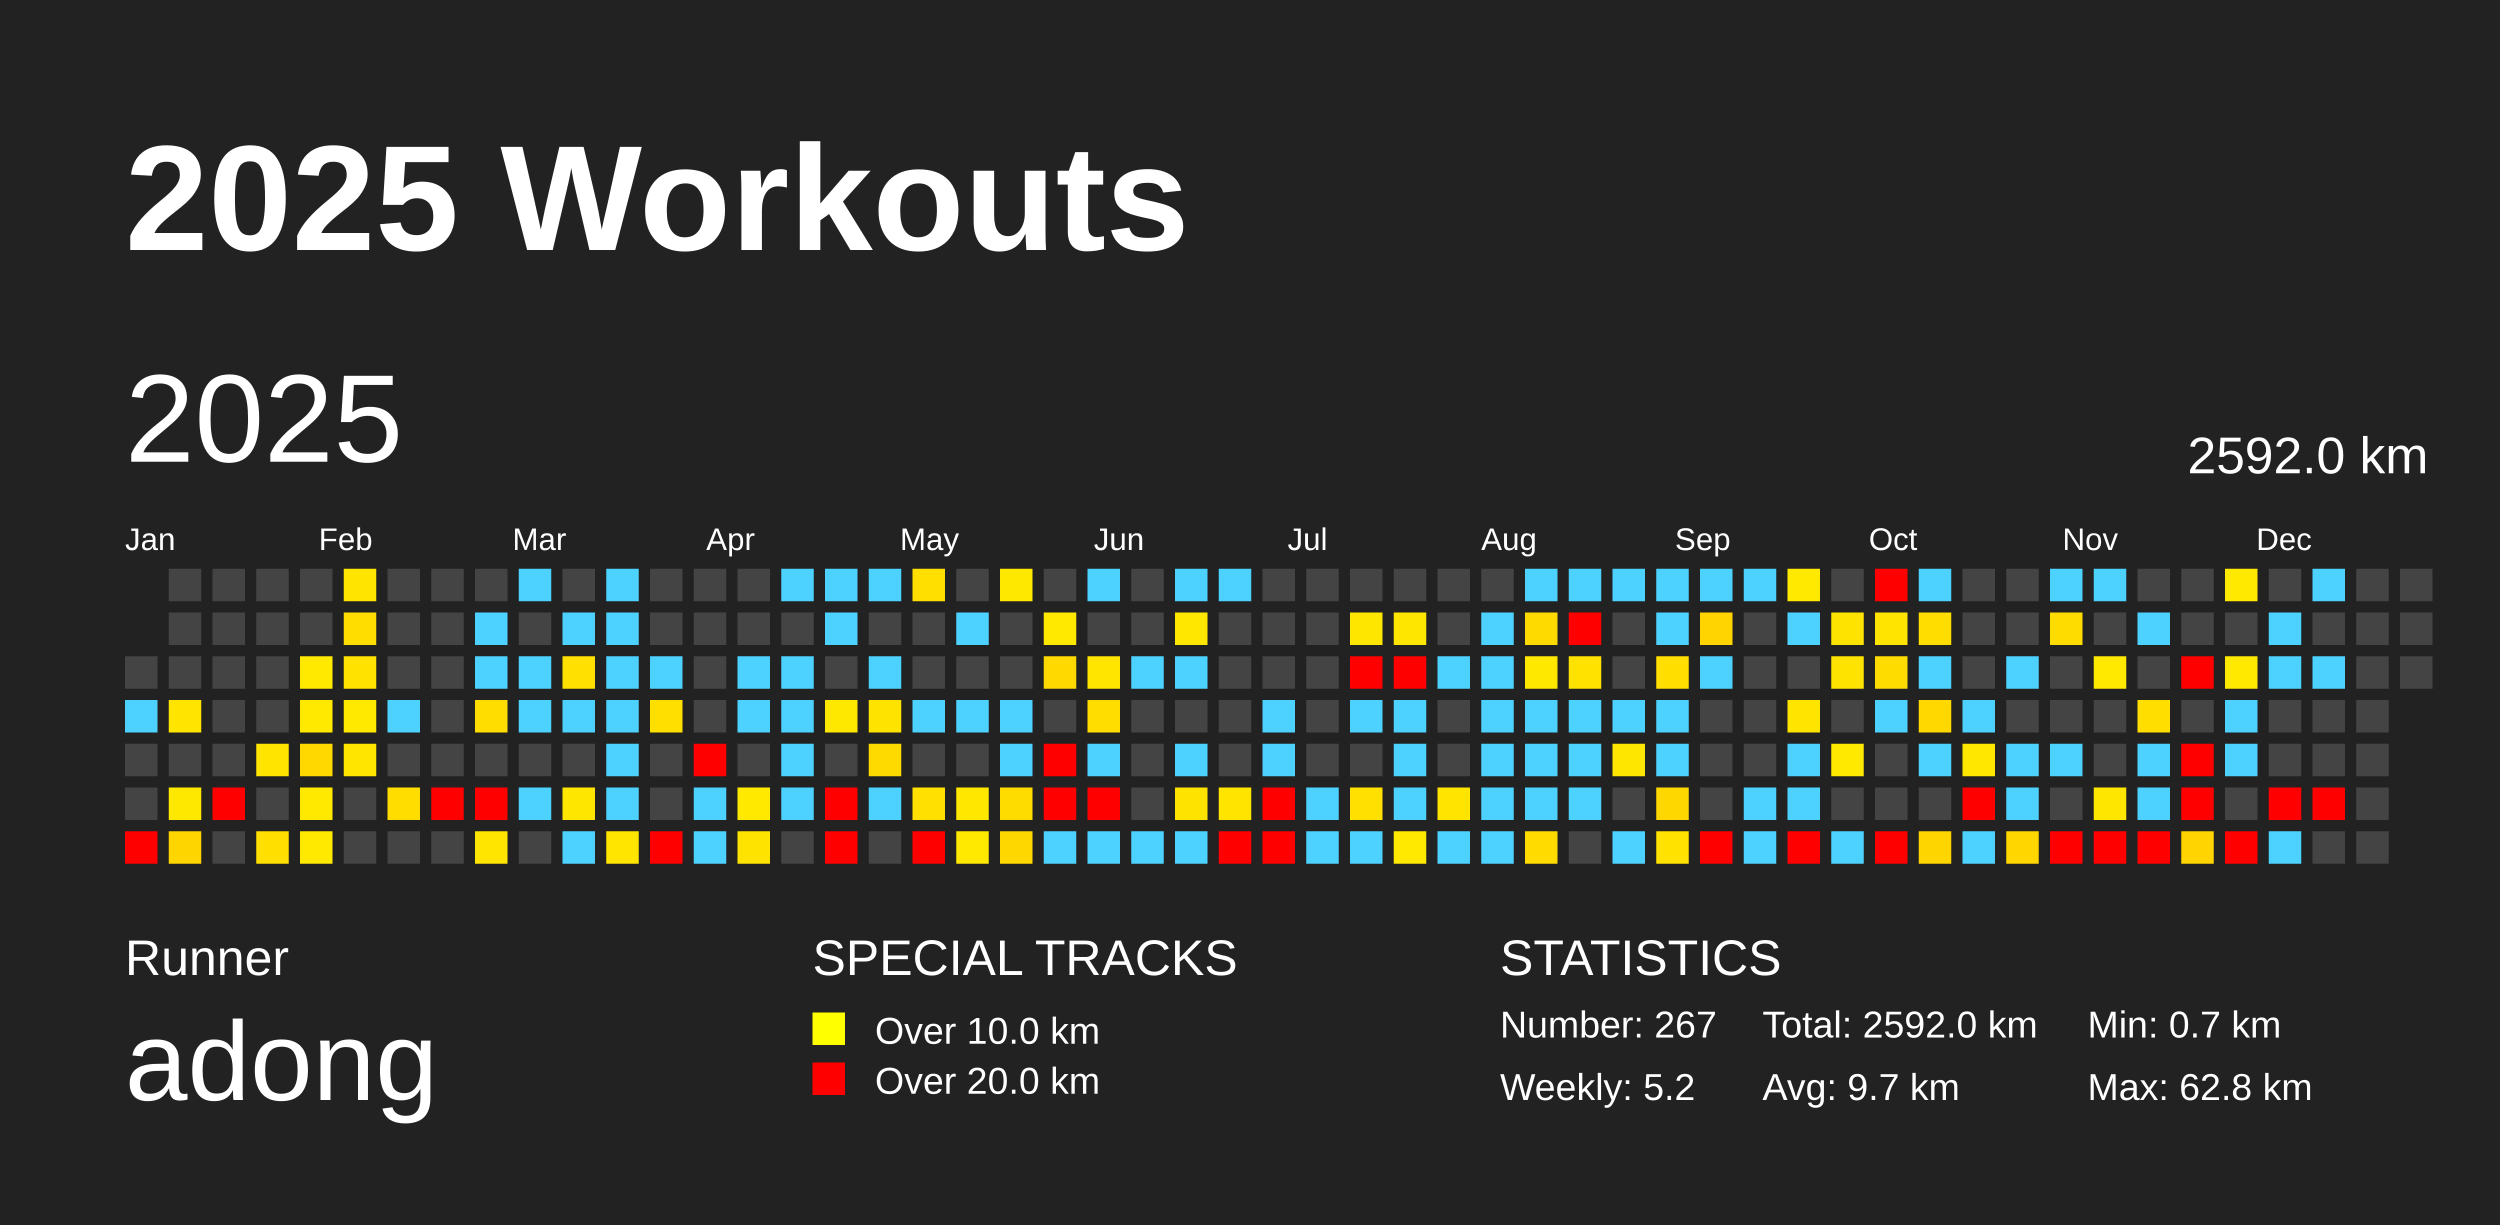
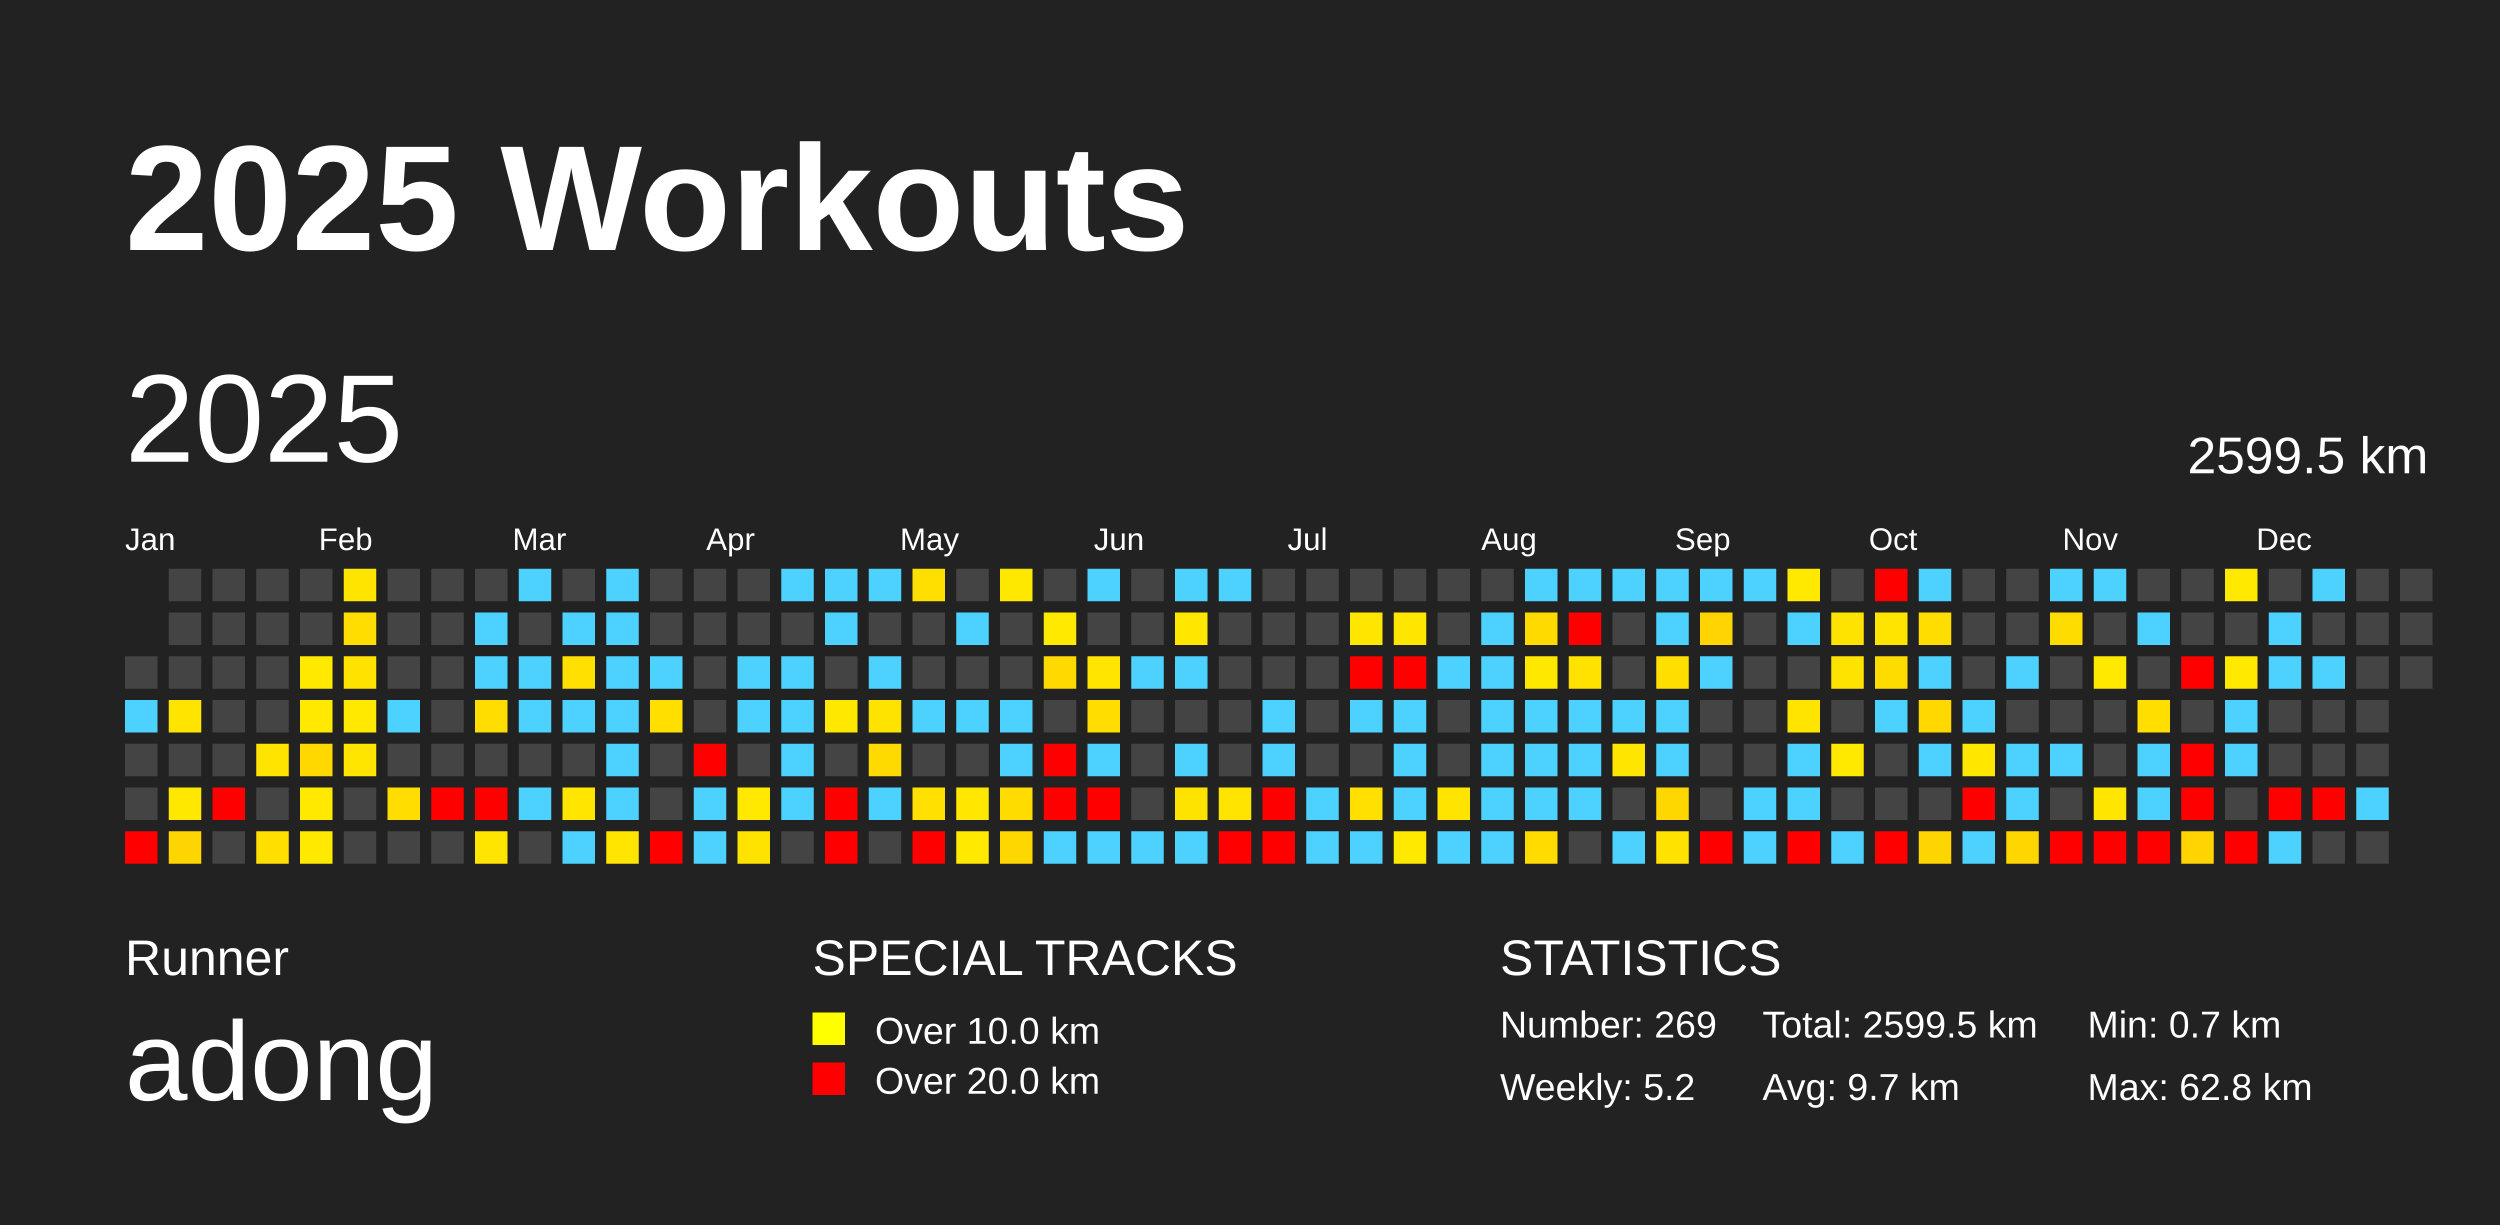
<svg xmlns="http://www.w3.org/2000/svg" baseProfile="full" height="98mm" version="1.1" viewBox="0,0,200,98" width="200mm">
  <defs />
  <rect fill="#222222" height="98" width="200" x="0" y="0" />
  <text fill="#FFFFFF" style="font-size:12px; font-family:Arial; font-weight:bold;" x="10" y="20">2025 Workouts</text>
  <text fill="#FFFFFF" style="font-size:4px; font-family:Arial" x="10" y="78">Runner</text>
  <text fill="#FFFFFF" style="font-size:9px; font-family:Arial" x="10" y="88">adong</text>
  <text fill="#FFFFFF" style="font-size:4px; font-family:Arial" x="65" y="78">SPECIAL TRACKS</text>
  <rect fill="yellow" height="2.6" width="2.6" x="65" y="81" />
  <text fill="#FFFFFF" style="font-size:3px; font-family:Arial" x="70" y="83.5">Over 10.0 km</text>
  <rect fill="red" height="2.6" width="2.6" x="65" y="85" />
  <text fill="#FFFFFF" style="font-size:3px; font-family:Arial" x="70" y="87.5">Over 20.0 km</text>
  <text fill="#FFFFFF" style="font-size:4px; font-family:Arial" x="120" y="78">STATISTICS</text>
-   <text fill="#FFFFFF" style="font-size:3px; font-family:Arial" x="120" y="83">Number: 267</text>
+   <text fill="#FFFFFF" style="font-size:3px; font-family:Arial" x="120" y="83">Number: 269</text>
  <text fill="#FFFFFF" style="font-size:3px; font-family:Arial" x="120" y="88">Weekly: 5.2</text>
-   <text fill="#FFFFFF" style="font-size:3px; font-family:Arial" x="141" y="83">Total: 2592.0 km</text>
+   <text fill="#FFFFFF" style="font-size:3px; font-family:Arial" x="141" y="83">Total: 2599.5 km</text>
  <text fill="#FFFFFF" style="font-size:3px; font-family:Arial" x="141" y="88">Avg: 9.7 km</text>
  <text fill="#FFFFFF" style="font-size:3px; font-family:Arial" x="167" y="83">Min: 0.7 km</text>
  <text fill="#FFFFFF" style="font-size:3px; font-family:Arial" x="167" y="88">Max: 62.8 km</text>
  <text dominant-baseline="hanging" fill="#FFFFFF" style="font-size:10.0px; font-family:Arial;" x="10" y="30">2025</text>
-   <text dominant-baseline="hanging" fill="#FFFFFF" style="font-size:4.125px; font-family:Arial;" x="175" y="35">2592.0 km</text>
+   <text dominant-baseline="hanging" fill="#FFFFFF" style="font-size:4.125px; font-family:Arial;" x="175" y="35">2599.5 km</text>
  <text fill="#FFFFFF" style="font-size:2.5px; font-family:Arial" x="10.0" y="44">Jan</text>
  <text fill="#FFFFFF" style="font-size:2.5px; font-family:Arial" x="25.5" y="44">Feb</text>
  <text fill="#FFFFFF" style="font-size:2.5px; font-family:Arial" x="41.0" y="44">Mar</text>
  <text fill="#FFFFFF" style="font-size:2.5px; font-family:Arial" x="56.5" y="44">Apr</text>
  <text fill="#FFFFFF" style="font-size:2.5px; font-family:Arial" x="72.0" y="44">May</text>
  <text fill="#FFFFFF" style="font-size:2.5px; font-family:Arial" x="87.5" y="44">Jun</text>
  <text fill="#FFFFFF" style="font-size:2.5px; font-family:Arial" x="103.0" y="44">Jul</text>
  <text fill="#FFFFFF" style="font-size:2.5px; font-family:Arial" x="118.5" y="44">Aug</text>
  <text fill="#FFFFFF" style="font-size:2.5px; font-family:Arial" x="134.0" y="44">Sep</text>
  <text fill="#FFFFFF" style="font-size:2.5px; font-family:Arial" x="149.5" y="44">Oct</text>
  <text fill="#FFFFFF" style="font-size:2.5px; font-family:Arial" x="165.0" y="44">Nov</text>
  <text fill="#FFFFFF" style="font-size:2.5px; font-family:Arial" x="180.5" y="44">Dec</text>
  <rect fill="#444444" height="2.6" width="2.6" x="10.0" y="52.5" />
  <rect fill="#4dd2ff" height="2.6" width="2.6" x="10.0" y="56.0" />
  <rect fill="#444444" height="2.6" width="2.6" x="10.0" y="59.5" />
  <rect fill="#444444" height="2.6" width="2.6" x="10.0" y="63.0" />
  <rect fill="red" height="2.6" width="2.6" x="10.0" y="66.5" />
  <rect fill="#444444" height="2.6" width="2.6" x="13.5" y="45.5" />
  <rect fill="#444444" height="2.6" width="2.6" x="13.5" y="49.0" />
  <rect fill="#444444" height="2.6" width="2.6" x="13.5" y="52.5" />
  <rect fill="#ffe400" height="2.6" width="2.6" x="13.5" y="56.0" />
  <rect fill="#444444" height="2.6" width="2.6" x="13.5" y="59.5" />
  <rect fill="#ffe800" height="2.6" width="2.6" x="13.5" y="63.0" />
  <rect fill="#ffd500" height="2.6" width="2.6" x="13.5" y="66.5" />
  <rect fill="#444444" height="2.6" width="2.6" x="17.0" y="45.5" />
  <rect fill="#444444" height="2.6" width="2.6" x="17.0" y="49.0" />
  <rect fill="#444444" height="2.6" width="2.6" x="17.0" y="52.5" />
  <rect fill="#444444" height="2.6" width="2.6" x="17.0" y="56.0" />
  <rect fill="#444444" height="2.6" width="2.6" x="17.0" y="59.5" />
  <rect fill="red" height="2.6" width="2.6" x="17.0" y="63.0" />
  <rect fill="#444444" height="2.6" width="2.6" x="17.0" y="66.5" />
  <rect fill="#444444" height="2.6" width="2.6" x="20.5" y="45.5" />
  <rect fill="#444444" height="2.6" width="2.6" x="20.5" y="49.0" />
  <rect fill="#444444" height="2.6" width="2.6" x="20.5" y="52.5" />
  <rect fill="#444444" height="2.6" width="2.6" x="20.5" y="56.0" />
  <rect fill="#ffe400" height="2.6" width="2.6" x="20.5" y="59.5" />
  <rect fill="#444444" height="2.6" width="2.6" x="20.5" y="63.0" />
  <rect fill="#ffdf00" height="2.6" width="2.6" x="20.5" y="66.5" />
  <rect fill="#444444" height="2.6" width="2.6" x="24.0" y="45.5" />
  <rect fill="#444444" height="2.6" width="2.6" x="24.0" y="49.0" />
  <rect fill="#ffe900" height="2.6" width="2.6" x="24.0" y="52.5" />
  <rect fill="#ffe900" height="2.6" width="2.6" x="24.0" y="56.0" />
  <rect fill="#ffd800" height="2.6" width="2.6" x="24.0" y="59.5" />
  <rect fill="#ffe900" height="2.6" width="2.6" x="24.0" y="63.0" />
  <rect fill="#ffe900" height="2.6" width="2.6" x="24.0" y="66.5" />
  <rect fill="#ffe400" height="2.6" width="2.6" x="27.5" y="45.5" />
  <rect fill="#ffdd00" height="2.6" width="2.6" x="27.5" y="49.0" />
  <rect fill="#ffe200" height="2.6" width="2.6" x="27.5" y="52.5" />
  <rect fill="#ffe900" height="2.6" width="2.6" x="27.5" y="56.0" />
  <rect fill="#ffe500" height="2.6" width="2.6" x="27.5" y="59.5" />
  <rect fill="#444444" height="2.6" width="2.6" x="27.5" y="63.0" />
  <rect fill="#444444" height="2.6" width="2.6" x="27.5" y="66.5" />
  <rect fill="#444444" height="2.6" width="2.6" x="31.0" y="45.5" />
  <rect fill="#444444" height="2.6" width="2.6" x="31.0" y="49.0" />
  <rect fill="#444444" height="2.6" width="2.6" x="31.0" y="52.5" />
  <rect fill="#4dd2ff" height="2.6" width="2.6" x="31.0" y="56.0" />
  <rect fill="#444444" height="2.6" width="2.6" x="31.0" y="59.5" />
  <rect fill="#ffdd00" height="2.6" width="2.6" x="31.0" y="63.0" />
  <rect fill="#444444" height="2.6" width="2.6" x="31.0" y="66.5" />
  <rect fill="#444444" height="2.6" width="2.6" x="34.5" y="45.5" />
  <rect fill="#444444" height="2.6" width="2.6" x="34.5" y="49.0" />
  <rect fill="#444444" height="2.6" width="2.6" x="34.5" y="52.5" />
  <rect fill="#444444" height="2.6" width="2.6" x="34.5" y="56.0" />
  <rect fill="#444444" height="2.6" width="2.6" x="34.5" y="59.5" />
  <rect fill="red" height="2.6" width="2.6" x="34.5" y="63.0" />
  <rect fill="#444444" height="2.6" width="2.6" x="34.5" y="66.5" />
  <rect fill="#444444" height="2.6" width="2.6" x="38.0" y="45.5" />
  <rect fill="#4dd2ff" height="2.6" width="2.6" x="38.0" y="49.0" />
  <rect fill="#4dd2ff" height="2.6" width="2.6" x="38.0" y="52.5" />
  <rect fill="#ffdd00" height="2.6" width="2.6" x="38.0" y="56.0" />
  <rect fill="#444444" height="2.6" width="2.6" x="38.0" y="59.5" />
  <rect fill="red" height="2.6" width="2.6" x="38.0" y="63.0" />
  <rect fill="#ffe500" height="2.6" width="2.6" x="38.0" y="66.5" />
  <rect fill="#4dd2ff" height="2.6" width="2.6" x="41.5" y="45.5" />
  <rect fill="#444444" height="2.6" width="2.6" x="41.5" y="49.0" />
  <rect fill="#4dd2ff" height="2.6" width="2.6" x="41.5" y="52.5" />
  <rect fill="#4dd2ff" height="2.6" width="2.6" x="41.5" y="56.0" />
  <rect fill="#444444" height="2.6" width="2.6" x="41.5" y="59.5" />
  <rect fill="#4dd2ff" height="2.6" width="2.6" x="41.5" y="63.0" />
  <rect fill="#444444" height="2.6" width="2.6" x="41.5" y="66.5" />
  <rect fill="#444444" height="2.6" width="2.6" x="45.0" y="45.5" />
  <rect fill="#4dd2ff" height="2.6" width="2.6" x="45.0" y="49.0" />
  <rect fill="#ffe000" height="2.6" width="2.6" x="45.0" y="52.5" />
  <rect fill="#4dd2ff" height="2.6" width="2.6" x="45.0" y="56.0" />
  <rect fill="#444444" height="2.6" width="2.6" x="45.0" y="59.5" />
  <rect fill="#ffe600" height="2.6" width="2.6" x="45.0" y="63.0" />
  <rect fill="#4dd2ff" height="2.6" width="2.6" x="45.0" y="66.5" />
  <rect fill="#4dd2ff" height="2.6" width="2.6" x="48.5" y="45.5" />
  <rect fill="#4dd2ff" height="2.6" width="2.6" x="48.5" y="49.0" />
  <rect fill="#4dd2ff" height="2.6" width="2.6" x="48.5" y="52.5" />
  <rect fill="#4dd2ff" height="2.6" width="2.6" x="48.5" y="56.0" />
  <rect fill="#4dd2ff" height="2.6" width="2.6" x="48.5" y="59.5" />
  <rect fill="#4dd2ff" height="2.6" width="2.6" x="48.5" y="63.0" />
  <rect fill="#ffe500" height="2.6" width="2.6" x="48.5" y="66.5" />
  <rect fill="#444444" height="2.6" width="2.6" x="52.0" y="45.5" />
  <rect fill="#444444" height="2.6" width="2.6" x="52.0" y="49.0" />
  <rect fill="#4dd2ff" height="2.6" width="2.6" x="52.0" y="52.5" />
  <rect fill="#ffdf00" height="2.6" width="2.6" x="52.0" y="56.0" />
  <rect fill="#444444" height="2.6" width="2.6" x="52.0" y="59.5" />
  <rect fill="#444444" height="2.6" width="2.6" x="52.0" y="63.0" />
  <rect fill="red" height="2.6" width="2.6" x="52.0" y="66.5" />
  <rect fill="#444444" height="2.6" width="2.6" x="55.5" y="45.5" />
  <rect fill="#444444" height="2.6" width="2.6" x="55.5" y="49.0" />
  <rect fill="#444444" height="2.6" width="2.6" x="55.5" y="52.5" />
  <rect fill="#444444" height="2.6" width="2.6" x="55.5" y="56.0" />
  <rect fill="red" height="2.6" width="2.6" x="55.5" y="59.5" />
  <rect fill="#4dd2ff" height="2.6" width="2.6" x="55.5" y="63.0" />
  <rect fill="#4dd2ff" height="2.6" width="2.6" x="55.5" y="66.5" />
  <rect fill="#444444" height="2.6" width="2.6" x="59.0" y="45.5" />
  <rect fill="#444444" height="2.6" width="2.6" x="59.0" y="49.0" />
  <rect fill="#4dd2ff" height="2.6" width="2.6" x="59.0" y="52.5" />
  <rect fill="#4dd2ff" height="2.6" width="2.6" x="59.0" y="56.0" />
  <rect fill="#444444" height="2.6" width="2.6" x="59.0" y="59.5" />
  <rect fill="#ffe900" height="2.6" width="2.6" x="59.0" y="63.0" />
  <rect fill="#ffe300" height="2.6" width="2.6" x="59.0" y="66.5" />
  <rect fill="#4dd2ff" height="2.6" width="2.6" x="62.5" y="45.5" />
  <rect fill="#444444" height="2.6" width="2.6" x="62.5" y="49.0" />
  <rect fill="#4dd2ff" height="2.6" width="2.6" x="62.5" y="52.5" />
  <rect fill="#4dd2ff" height="2.6" width="2.6" x="62.5" y="56.0" />
  <rect fill="#4dd2ff" height="2.6" width="2.6" x="62.5" y="59.5" />
  <rect fill="#4dd2ff" height="2.6" width="2.6" x="62.5" y="63.0" />
  <rect fill="#444444" height="2.6" width="2.6" x="62.5" y="66.5" />
  <rect fill="#4dd2ff" height="2.6" width="2.6" x="66.0" y="45.5" />
  <rect fill="#4dd2ff" height="2.6" width="2.6" x="66.0" y="49.0" />
  <rect fill="#444444" height="2.6" width="2.6" x="66.0" y="52.5" />
  <rect fill="#ffe800" height="2.6" width="2.6" x="66.0" y="56.0" />
  <rect fill="#444444" height="2.6" width="2.6" x="66.0" y="59.5" />
  <rect fill="red" height="2.6" width="2.6" x="66.0" y="63.0" />
  <rect fill="red" height="2.6" width="2.6" x="66.0" y="66.5" />
  <rect fill="#4dd2ff" height="2.6" width="2.6" x="69.5" y="45.5" />
  <rect fill="#444444" height="2.6" width="2.6" x="69.5" y="49.0" />
  <rect fill="#4dd2ff" height="2.6" width="2.6" x="69.5" y="52.5" />
  <rect fill="#ffe300" height="2.6" width="2.6" x="69.5" y="56.0" />
  <rect fill="#ffda00" height="2.6" width="2.6" x="69.5" y="59.5" />
  <rect fill="#4dd2ff" height="2.6" width="2.6" x="69.5" y="63.0" />
  <rect fill="#444444" height="2.6" width="2.6" x="69.5" y="66.5" />
  <rect fill="#ffdf00" height="2.6" width="2.6" x="73.0" y="45.5" />
  <rect fill="#444444" height="2.6" width="2.6" x="73.0" y="49.0" />
  <rect fill="#444444" height="2.6" width="2.6" x="73.0" y="52.5" />
  <rect fill="#4dd2ff" height="2.6" width="2.6" x="73.0" y="56.0" />
  <rect fill="#444444" height="2.6" width="2.6" x="73.0" y="59.5" />
  <rect fill="#ffe000" height="2.6" width="2.6" x="73.0" y="63.0" />
  <rect fill="red" height="2.6" width="2.6" x="73.0" y="66.5" />
  <rect fill="#444444" height="2.6" width="2.6" x="76.5" y="45.5" />
  <rect fill="#4dd2ff" height="2.6" width="2.6" x="76.5" y="49.0" />
  <rect fill="#444444" height="2.6" width="2.6" x="76.5" y="52.5" />
  <rect fill="#4dd2ff" height="2.6" width="2.6" x="76.5" y="56.0" />
  <rect fill="#444444" height="2.6" width="2.6" x="76.5" y="59.5" />
  <rect fill="#ffe700" height="2.6" width="2.6" x="76.5" y="63.0" />
  <rect fill="#ffe900" height="2.6" width="2.6" x="76.5" y="66.5" />
  <rect fill="#ffe800" height="2.6" width="2.6" x="80.0" y="45.5" />
  <rect fill="#444444" height="2.6" width="2.6" x="80.0" y="49.0" />
  <rect fill="#444444" height="2.6" width="2.6" x="80.0" y="52.5" />
  <rect fill="#4dd2ff" height="2.6" width="2.6" x="80.0" y="56.0" />
  <rect fill="#4dd2ff" height="2.6" width="2.6" x="80.0" y="59.5" />
  <rect fill="#ffdc00" height="2.6" width="2.6" x="80.0" y="63.0" />
  <rect fill="#ffd700" height="2.6" width="2.6" x="80.0" y="66.5" />
  <rect fill="#444444" height="2.6" width="2.6" x="83.5" y="45.5" />
  <rect fill="#ffe900" height="2.6" width="2.6" x="83.5" y="49.0" />
  <rect fill="#ffd900" height="2.6" width="2.6" x="83.5" y="52.5" />
  <rect fill="#444444" height="2.6" width="2.6" x="83.5" y="56.0" />
  <rect fill="red" height="2.6" width="2.6" x="83.5" y="59.5" />
  <rect fill="red" height="2.6" width="2.6" x="83.5" y="63.0" />
  <rect fill="#4dd2ff" height="2.6" width="2.6" x="83.5" y="66.5" />
  <rect fill="#4dd2ff" height="2.6" width="2.6" x="87.0" y="45.5" />
  <rect fill="#444444" height="2.6" width="2.6" x="87.0" y="49.0" />
  <rect fill="#ffe500" height="2.6" width="2.6" x="87.0" y="52.5" />
  <rect fill="#ffdd00" height="2.6" width="2.6" x="87.0" y="56.0" />
  <rect fill="#4dd2ff" height="2.6" width="2.6" x="87.0" y="59.5" />
  <rect fill="red" height="2.6" width="2.6" x="87.0" y="63.0" />
  <rect fill="#4dd2ff" height="2.6" width="2.6" x="87.0" y="66.5" />
  <rect fill="#444444" height="2.6" width="2.6" x="90.5" y="45.5" />
  <rect fill="#444444" height="2.6" width="2.6" x="90.5" y="49.0" />
  <rect fill="#4dd2ff" height="2.6" width="2.6" x="90.5" y="52.5" />
  <rect fill="#444444" height="2.6" width="2.6" x="90.5" y="56.0" />
  <rect fill="#444444" height="2.6" width="2.6" x="90.5" y="59.5" />
  <rect fill="#444444" height="2.6" width="2.6" x="90.5" y="63.0" />
  <rect fill="#4dd2ff" height="2.6" width="2.6" x="90.5" y="66.5" />
  <rect fill="#4dd2ff" height="2.6" width="2.6" x="94.0" y="45.5" />
  <rect fill="#ffe700" height="2.6" width="2.6" x="94.0" y="49.0" />
  <rect fill="#4dd2ff" height="2.6" width="2.6" x="94.0" y="52.5" />
  <rect fill="#444444" height="2.6" width="2.6" x="94.0" y="56.0" />
  <rect fill="#4dd2ff" height="2.6" width="2.6" x="94.0" y="59.5" />
  <rect fill="#ffe300" height="2.6" width="2.6" x="94.0" y="63.0" />
  <rect fill="#4dd2ff" height="2.6" width="2.6" x="94.0" y="66.5" />
  <rect fill="#4dd2ff" height="2.6" width="2.6" x="97.5" y="45.5" />
  <rect fill="#444444" height="2.6" width="2.6" x="97.5" y="49.0" />
  <rect fill="#444444" height="2.6" width="2.6" x="97.5" y="52.5" />
  <rect fill="#444444" height="2.6" width="2.6" x="97.5" y="56.0" />
  <rect fill="#444444" height="2.6" width="2.6" x="97.5" y="59.5" />
  <rect fill="#ffe400" height="2.6" width="2.6" x="97.5" y="63.0" />
  <rect fill="red" height="2.6" width="2.6" x="97.5" y="66.5" />
  <rect fill="#444444" height="2.6" width="2.6" x="101.0" y="45.5" />
  <rect fill="#444444" height="2.6" width="2.6" x="101.0" y="49.0" />
  <rect fill="#444444" height="2.6" width="2.6" x="101.0" y="52.5" />
  <rect fill="#4dd2ff" height="2.6" width="2.6" x="101.0" y="56.0" />
  <rect fill="#4dd2ff" height="2.6" width="2.6" x="101.0" y="59.5" />
  <rect fill="red" height="2.6" width="2.6" x="101.0" y="63.0" />
  <rect fill="red" height="2.6" width="2.6" x="101.0" y="66.5" />
  <rect fill="#444444" height="2.6" width="2.6" x="104.5" y="45.5" />
  <rect fill="#444444" height="2.6" width="2.6" x="104.5" y="49.0" />
  <rect fill="#444444" height="2.6" width="2.6" x="104.5" y="52.5" />
  <rect fill="#444444" height="2.6" width="2.6" x="104.5" y="56.0" />
  <rect fill="#444444" height="2.6" width="2.6" x="104.5" y="59.5" />
  <rect fill="#4dd2ff" height="2.6" width="2.6" x="104.5" y="63.0" />
  <rect fill="#4dd2ff" height="2.6" width="2.6" x="104.5" y="66.5" />
  <rect fill="#444444" height="2.6" width="2.6" x="108.0" y="45.5" />
  <rect fill="#ffe600" height="2.6" width="2.6" x="108.0" y="49.0" />
  <rect fill="red" height="2.6" width="2.6" x="108.0" y="52.5" />
  <rect fill="#4dd2ff" height="2.6" width="2.6" x="108.0" y="56.0" />
  <rect fill="#444444" height="2.6" width="2.6" x="108.0" y="59.5" />
  <rect fill="#ffe000" height="2.6" width="2.6" x="108.0" y="63.0" />
  <rect fill="#4dd2ff" height="2.6" width="2.6" x="108.0" y="66.5" />
  <rect fill="#444444" height="2.6" width="2.6" x="111.5" y="45.5" />
  <rect fill="#ffe600" height="2.6" width="2.6" x="111.5" y="49.0" />
  <rect fill="red" height="2.6" width="2.6" x="111.5" y="52.5" />
  <rect fill="#4dd2ff" height="2.6" width="2.6" x="111.5" y="56.0" />
  <rect fill="#4dd2ff" height="2.6" width="2.6" x="111.5" y="59.5" />
  <rect fill="#4dd2ff" height="2.6" width="2.6" x="111.5" y="63.0" />
  <rect fill="#ffe900" height="2.6" width="2.6" x="111.5" y="66.5" />
  <rect fill="#444444" height="2.6" width="2.6" x="115.0" y="45.5" />
  <rect fill="#444444" height="2.6" width="2.6" x="115.0" y="49.0" />
  <rect fill="#4dd2ff" height="2.6" width="2.6" x="115.0" y="52.5" />
  <rect fill="#444444" height="2.6" width="2.6" x="115.0" y="56.0" />
  <rect fill="#444444" height="2.6" width="2.6" x="115.0" y="59.5" />
  <rect fill="#ffe400" height="2.6" width="2.6" x="115.0" y="63.0" />
  <rect fill="#4dd2ff" height="2.6" width="2.6" x="115.0" y="66.5" />
  <rect fill="#444444" height="2.6" width="2.6" x="118.5" y="45.5" />
  <rect fill="#4dd2ff" height="2.6" width="2.6" x="118.5" y="49.0" />
  <rect fill="#4dd2ff" height="2.6" width="2.6" x="118.5" y="52.5" />
  <rect fill="#4dd2ff" height="2.6" width="2.6" x="118.5" y="56.0" />
  <rect fill="#4dd2ff" height="2.6" width="2.6" x="118.5" y="59.5" />
  <rect fill="#4dd2ff" height="2.6" width="2.6" x="118.5" y="63.0" />
  <rect fill="#4dd2ff" height="2.6" width="2.6" x="118.5" y="66.5" />
  <rect fill="#4dd2ff" height="2.6" width="2.6" x="122.0" y="45.5" />
  <rect fill="#ffda00" height="2.6" width="2.6" x="122.0" y="49.0" />
  <rect fill="#ffe800" height="2.6" width="2.6" x="122.0" y="52.5" />
  <rect fill="#4dd2ff" height="2.6" width="2.6" x="122.0" y="56.0" />
  <rect fill="#4dd2ff" height="2.6" width="2.6" x="122.0" y="59.5" />
  <rect fill="#4dd2ff" height="2.6" width="2.6" x="122.0" y="63.0" />
  <rect fill="#ffdb00" height="2.6" width="2.6" x="122.0" y="66.5" />
  <rect fill="#4dd2ff" height="2.6" width="2.6" x="125.5" y="45.5" />
  <rect fill="red" height="2.6" width="2.6" x="125.5" y="49.0" />
  <rect fill="#ffe200" height="2.6" width="2.6" x="125.5" y="52.5" />
  <rect fill="#4dd2ff" height="2.6" width="2.6" x="125.5" y="56.0" />
  <rect fill="#4dd2ff" height="2.6" width="2.6" x="125.5" y="59.5" />
  <rect fill="#4dd2ff" height="2.6" width="2.6" x="125.5" y="63.0" />
  <rect fill="#444444" height="2.6" width="2.6" x="125.5" y="66.5" />
  <rect fill="#4dd2ff" height="2.6" width="2.6" x="129.0" y="45.5" />
  <rect fill="#444444" height="2.6" width="2.6" x="129.0" y="49.0" />
  <rect fill="#444444" height="2.6" width="2.6" x="129.0" y="52.5" />
  <rect fill="#4dd2ff" height="2.6" width="2.6" x="129.0" y="56.0" />
  <rect fill="#ffe600" height="2.6" width="2.6" x="129.0" y="59.5" />
  <rect fill="#444444" height="2.6" width="2.6" x="129.0" y="63.0" />
  <rect fill="#4dd2ff" height="2.6" width="2.6" x="129.0" y="66.5" />
  <rect fill="#4dd2ff" height="2.6" width="2.6" x="132.5" y="45.5" />
  <rect fill="#4dd2ff" height="2.6" width="2.6" x="132.5" y="49.0" />
  <rect fill="#ffde00" height="2.6" width="2.6" x="132.5" y="52.5" />
  <rect fill="#4dd2ff" height="2.6" width="2.6" x="132.5" y="56.0" />
  <rect fill="#4dd2ff" height="2.6" width="2.6" x="132.5" y="59.5" />
  <rect fill="#ffd700" height="2.6" width="2.6" x="132.5" y="63.0" />
  <rect fill="#ffe200" height="2.6" width="2.6" x="132.5" y="66.5" />
  <rect fill="#4dd2ff" height="2.6" width="2.6" x="136.0" y="45.5" />
  <rect fill="#ffd400" height="2.6" width="2.6" x="136.0" y="49.0" />
  <rect fill="#4dd2ff" height="2.6" width="2.6" x="136.0" y="52.5" />
  <rect fill="#444444" height="2.6" width="2.6" x="136.0" y="56.0" />
  <rect fill="#444444" height="2.6" width="2.6" x="136.0" y="59.5" />
  <rect fill="#444444" height="2.6" width="2.6" x="136.0" y="63.0" />
  <rect fill="red" height="2.6" width="2.6" x="136.0" y="66.5" />
  <rect fill="#4dd2ff" height="2.6" width="2.6" x="139.5" y="45.5" />
  <rect fill="#444444" height="2.6" width="2.6" x="139.5" y="49.0" />
  <rect fill="#444444" height="2.6" width="2.6" x="139.5" y="52.5" />
  <rect fill="#444444" height="2.6" width="2.6" x="139.5" y="56.0" />
  <rect fill="#444444" height="2.6" width="2.6" x="139.5" y="59.5" />
  <rect fill="#4dd2ff" height="2.6" width="2.6" x="139.5" y="63.0" />
  <rect fill="#4dd2ff" height="2.6" width="2.6" x="139.5" y="66.5" />
  <rect fill="#ffe900" height="2.6" width="2.6" x="143.0" y="45.5" />
  <rect fill="#4dd2ff" height="2.6" width="2.6" x="143.0" y="49.0" />
  <rect fill="#444444" height="2.6" width="2.6" x="143.0" y="52.5" />
  <rect fill="#ffe400" height="2.6" width="2.6" x="143.0" y="56.0" />
  <rect fill="#4dd2ff" height="2.6" width="2.6" x="143.0" y="59.5" />
  <rect fill="#4dd2ff" height="2.6" width="2.6" x="143.0" y="63.0" />
  <rect fill="red" height="2.6" width="2.6" x="143.0" y="66.5" />
  <rect fill="#444444" height="2.6" width="2.6" x="146.5" y="45.5" />
  <rect fill="#ffe300" height="2.6" width="2.6" x="146.5" y="49.0" />
  <rect fill="#ffe300" height="2.6" width="2.6" x="146.5" y="52.5" />
  <rect fill="#444444" height="2.6" width="2.6" x="146.5" y="56.0" />
  <rect fill="#ffe900" height="2.6" width="2.6" x="146.5" y="59.5" />
  <rect fill="#444444" height="2.6" width="2.6" x="146.5" y="63.0" />
  <rect fill="#4dd2ff" height="2.6" width="2.6" x="146.5" y="66.5" />
  <rect fill="red" height="2.6" width="2.6" x="150.0" y="45.5" />
  <rect fill="#ffe400" height="2.6" width="2.6" x="150.0" y="49.0" />
  <rect fill="#ffdc00" height="2.6" width="2.6" x="150.0" y="52.5" />
  <rect fill="#4dd2ff" height="2.6" width="2.6" x="150.0" y="56.0" />
  <rect fill="#444444" height="2.6" width="2.6" x="150.0" y="59.5" />
  <rect fill="#444444" height="2.6" width="2.6" x="150.0" y="63.0" />
  <rect fill="red" height="2.6" width="2.6" x="150.0" y="66.5" />
  <rect fill="#4dd2ff" height="2.6" width="2.6" x="153.5" y="45.5" />
  <rect fill="#ffdd00" height="2.6" width="2.6" x="153.5" y="49.0" />
  <rect fill="#4dd2ff" height="2.6" width="2.6" x="153.5" y="52.5" />
  <rect fill="#ffd800" height="2.6" width="2.6" x="153.5" y="56.0" />
  <rect fill="#4dd2ff" height="2.6" width="2.6" x="153.5" y="59.5" />
  <rect fill="#444444" height="2.6" width="2.6" x="153.5" y="63.0" />
  <rect fill="#ffd500" height="2.6" width="2.6" x="153.5" y="66.5" />
  <rect fill="#444444" height="2.6" width="2.6" x="157.0" y="45.5" />
  <rect fill="#444444" height="2.6" width="2.6" x="157.0" y="49.0" />
  <rect fill="#444444" height="2.6" width="2.6" x="157.0" y="52.5" />
  <rect fill="#4dd2ff" height="2.6" width="2.6" x="157.0" y="56.0" />
  <rect fill="#ffe700" height="2.6" width="2.6" x="157.0" y="59.5" />
  <rect fill="red" height="2.6" width="2.6" x="157.0" y="63.0" />
  <rect fill="#4dd2ff" height="2.6" width="2.6" x="157.0" y="66.5" />
  <rect fill="#444444" height="2.6" width="2.6" x="160.5" y="45.5" />
  <rect fill="#444444" height="2.6" width="2.6" x="160.5" y="49.0" />
  <rect fill="#4dd2ff" height="2.6" width="2.6" x="160.5" y="52.5" />
  <rect fill="#444444" height="2.6" width="2.6" x="160.5" y="56.0" />
  <rect fill="#4dd2ff" height="2.6" width="2.6" x="160.5" y="59.5" />
  <rect fill="#4dd2ff" height="2.6" width="2.6" x="160.5" y="63.0" />
  <rect fill="#ffd600" height="2.6" width="2.6" x="160.5" y="66.5" />
  <rect fill="#4dd2ff" height="2.6" width="2.6" x="164.0" y="45.5" />
  <rect fill="#ffdc00" height="2.6" width="2.6" x="164.0" y="49.0" />
  <rect fill="#444444" height="2.6" width="2.6" x="164.0" y="52.5" />
  <rect fill="#444444" height="2.6" width="2.6" x="164.0" y="56.0" />
  <rect fill="#4dd2ff" height="2.6" width="2.6" x="164.0" y="59.5" />
  <rect fill="#444444" height="2.6" width="2.6" x="164.0" y="63.0" />
  <rect fill="red" height="2.6" width="2.6" x="164.0" y="66.5" />
  <rect fill="#4dd2ff" height="2.6" width="2.6" x="167.5" y="45.5" />
  <rect fill="#444444" height="2.6" width="2.6" x="167.5" y="49.0" />
  <rect fill="#ffe900" height="2.6" width="2.6" x="167.5" y="52.5" />
  <rect fill="#444444" height="2.6" width="2.6" x="167.5" y="56.0" />
  <rect fill="#444444" height="2.6" width="2.6" x="167.5" y="59.5" />
  <rect fill="#ffe600" height="2.6" width="2.6" x="167.5" y="63.0" />
  <rect fill="red" height="2.6" width="2.6" x="167.5" y="66.5" />
  <rect fill="#444444" height="2.6" width="2.6" x="171.0" y="45.5" />
  <rect fill="#4dd2ff" height="2.6" width="2.6" x="171.0" y="49.0" />
  <rect fill="#444444" height="2.6" width="2.6" x="171.0" y="52.5" />
  <rect fill="#ffde00" height="2.6" width="2.6" x="171.0" y="56.0" />
  <rect fill="#4dd2ff" height="2.6" width="2.6" x="171.0" y="59.5" />
  <rect fill="#4dd2ff" height="2.6" width="2.6" x="171.0" y="63.0" />
  <rect fill="red" height="2.6" width="2.6" x="171.0" y="66.5" />
  <rect fill="#444444" height="2.6" width="2.6" x="174.5" y="45.5" />
  <rect fill="#444444" height="2.6" width="2.6" x="174.5" y="49.0" />
  <rect fill="red" height="2.6" width="2.6" x="174.5" y="52.5" />
  <rect fill="#444444" height="2.6" width="2.6" x="174.5" y="56.0" />
  <rect fill="red" height="2.6" width="2.6" x="174.5" y="59.5" />
  <rect fill="red" height="2.6" width="2.6" x="174.5" y="63.0" />
  <rect fill="#ffd400" height="2.6" width="2.6" x="174.5" y="66.5" />
  <rect fill="#ffe900" height="2.6" width="2.6" x="178.0" y="45.5" />
  <rect fill="#444444" height="2.6" width="2.6" x="178.0" y="49.0" />
  <rect fill="#ffe900" height="2.6" width="2.6" x="178.0" y="52.5" />
  <rect fill="#4dd2ff" height="2.6" width="2.6" x="178.0" y="56.0" />
  <rect fill="#4dd2ff" height="2.6" width="2.6" x="178.0" y="59.5" />
  <rect fill="#444444" height="2.6" width="2.6" x="178.0" y="63.0" />
  <rect fill="red" height="2.6" width="2.6" x="178.0" y="66.5" />
  <rect fill="#444444" height="2.6" width="2.6" x="181.5" y="45.5" />
  <rect fill="#4dd2ff" height="2.6" width="2.6" x="181.5" y="49.0" />
  <rect fill="#4dd2ff" height="2.6" width="2.6" x="181.5" y="52.5" />
  <rect fill="#444444" height="2.6" width="2.6" x="181.5" y="56.0" />
  <rect fill="#444444" height="2.6" width="2.6" x="181.5" y="59.5" />
  <rect fill="red" height="2.6" width="2.6" x="181.5" y="63.0" />
  <rect fill="#4dd2ff" height="2.6" width="2.6" x="181.5" y="66.5" />
  <rect fill="#4dd2ff" height="2.6" width="2.6" x="185.0" y="45.5" />
  <rect fill="#444444" height="2.6" width="2.6" x="185.0" y="49.0" />
  <rect fill="#4dd2ff" height="2.6" width="2.6" x="185.0" y="52.5" />
  <rect fill="#444444" height="2.6" width="2.6" x="185.0" y="56.0" />
  <rect fill="#444444" height="2.6" width="2.6" x="185.0" y="59.5" />
  <rect fill="red" height="2.6" width="2.6" x="185.0" y="63.0" />
  <rect fill="#444444" height="2.6" width="2.6" x="185.0" y="66.5" />
  <rect fill="#444444" height="2.6" width="2.6" x="188.5" y="45.5" />
  <rect fill="#444444" height="2.6" width="2.6" x="188.5" y="49.0" />
  <rect fill="#444444" height="2.6" width="2.6" x="188.5" y="52.5" />
  <rect fill="#444444" height="2.6" width="2.6" x="188.5" y="56.0" />
  <rect fill="#444444" height="2.6" width="2.6" x="188.5" y="59.5" />
-   <rect fill="#444444" height="2.6" width="2.6" x="188.5" y="63.0" />
+   <rect fill="#4dd2ff" height="2.6" width="2.6" x="188.5" y="63.0" />
  <rect fill="#444444" height="2.6" width="2.6" x="188.5" y="66.5" />
  <rect fill="#444444" height="2.6" width="2.6" x="192.0" y="45.5" />
  <rect fill="#444444" height="2.6" width="2.6" x="192.0" y="49.0" />
  <rect fill="#444444" height="2.6" width="2.6" x="192.0" y="52.5" />
</svg>
